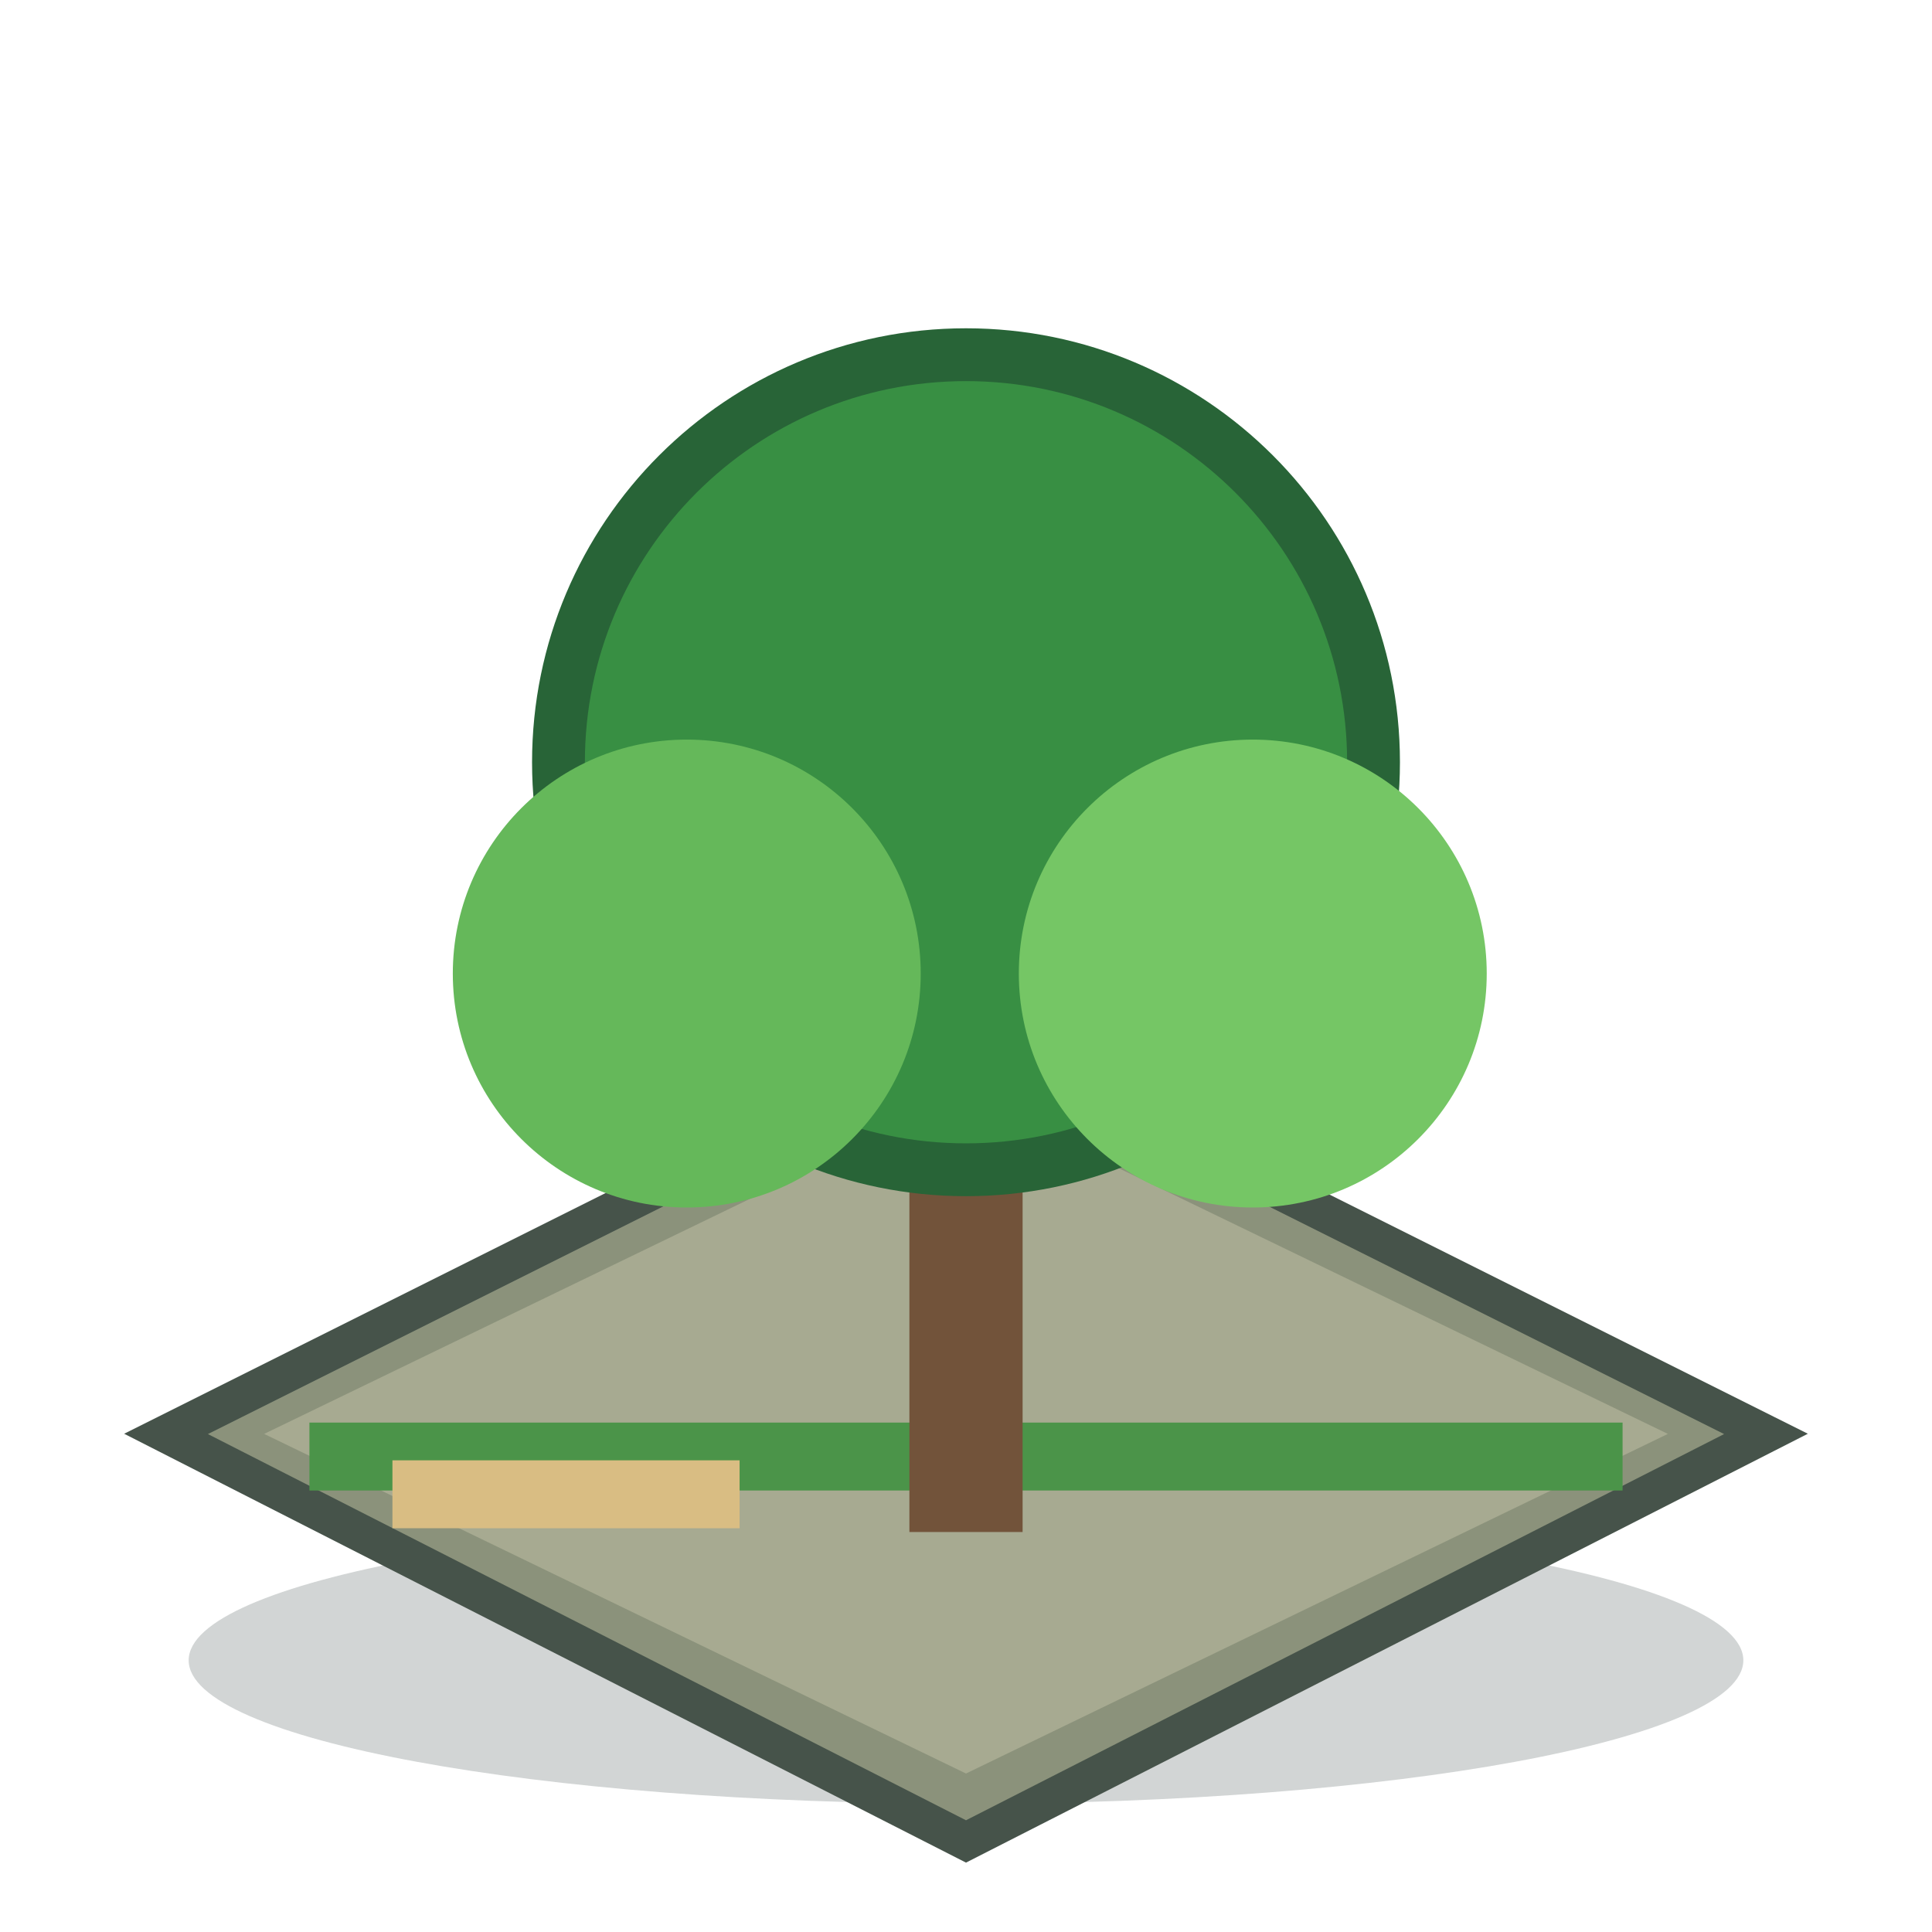
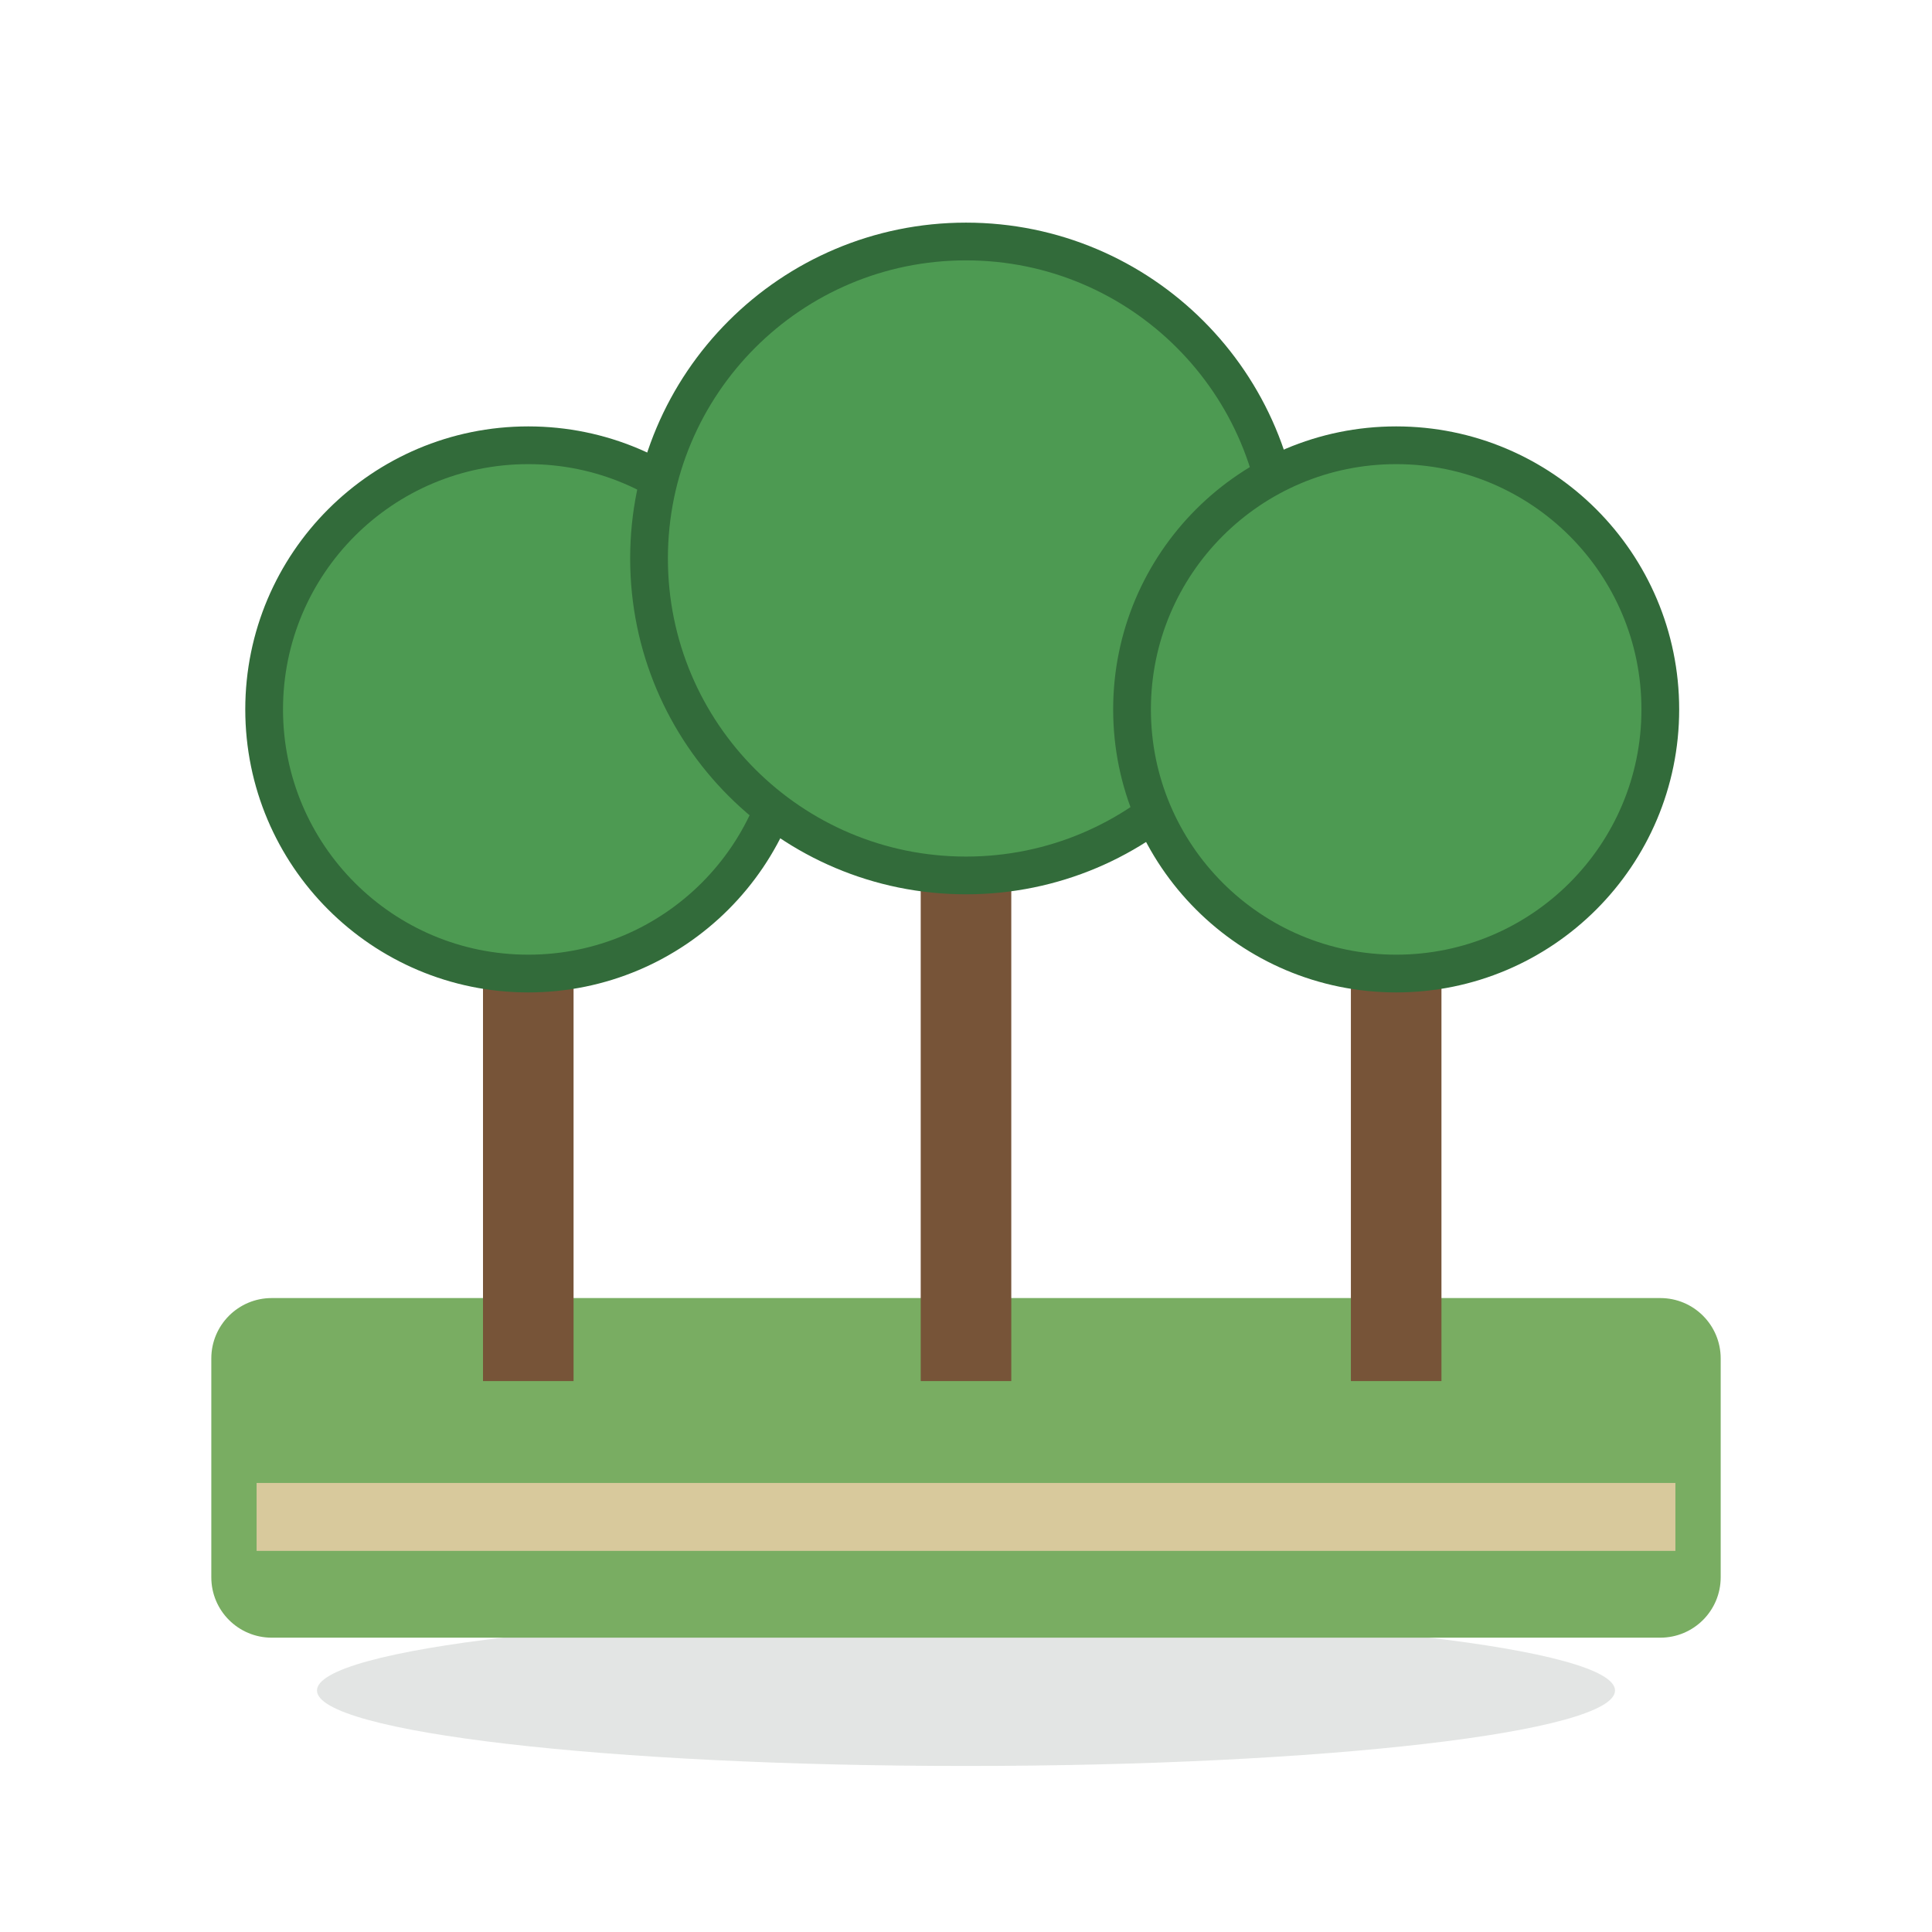
- <svg xmlns="http://www.w3.org/2000/svg" width="256" height="256" viewBox="0 0 256 256" shape-rendering="geometricPrecision">
-   <defs>
-     <linearGradient id="wall" x2="0" y2="1">
-       <stop stop-color="#fff0cf" />
-       <stop offset="1" stop-color="#bd9364" />
-     </linearGradient>
-     <linearGradient id="glass" x2="0" y2="1">
-       <stop stop-color="#c9f4ff" />
-       <stop offset="1" stop-color="#267ba5" />
-     </linearGradient>
-     <linearGradient id="roof" x2="0" y2="1">
-       <stop stop-color="#65758b" />
-       <stop offset="1" stop-color="#293849" />
-     </linearGradient>
-   </defs>
-   <ellipse cx="128" cy="220" rx="103" ry="19" fill="#1c2c2b" opacity=".2" />
-   <path d="M22 190L128 137 234 190 128 244Z" fill="#8b927b" stroke="#46534a" stroke-width="5" />
-   <path d="M35 190L128 145 221 190 128 235Z" fill="#a7aa91" />
-   <path d="M41 193h174" stroke="#4b9449" stroke-width="9" />
-   <path d="M128 203v-77" stroke="#72533a" stroke-width="15" />
-   <circle cx="128" cy="101" r="54" fill="#388f43" stroke="#286437" stroke-width="7" />
-   <circle cx="91" cy="129" r="31" fill="#65b85a" />
-   <circle cx="166" cy="129" r="31" fill="#75c665" />
-   <path d="M52 198h46" stroke="#d9bd83" stroke-width="9" />
+ <svg xmlns="http://www.w3.org/2000/svg" width="256" height="256" viewBox="0 0 256 256">
+   <ellipse cx="128" cy="224" rx="86" ry="10" fill="#26382c" opacity=".13" />
+   <rect x="28" y="172" width="200" height="45" rx="8" fill="#79ad62" />
+   <path d="M70 183v-68M128 183V93M185 183v-65" stroke="#775438" stroke-width="12" />
+   <g fill="#4d9a52" stroke="#326b3a" stroke-width="5">
+     <circle cx="70" cy="94" r="35" />
+     <circle cx="128" cy="74" r="42" />
+     <circle cx="185" cy="94" r="35" />
+   </g>
+   <path d="M34 201h188" stroke="#d8c99c" stroke-width="9" />
</svg>
